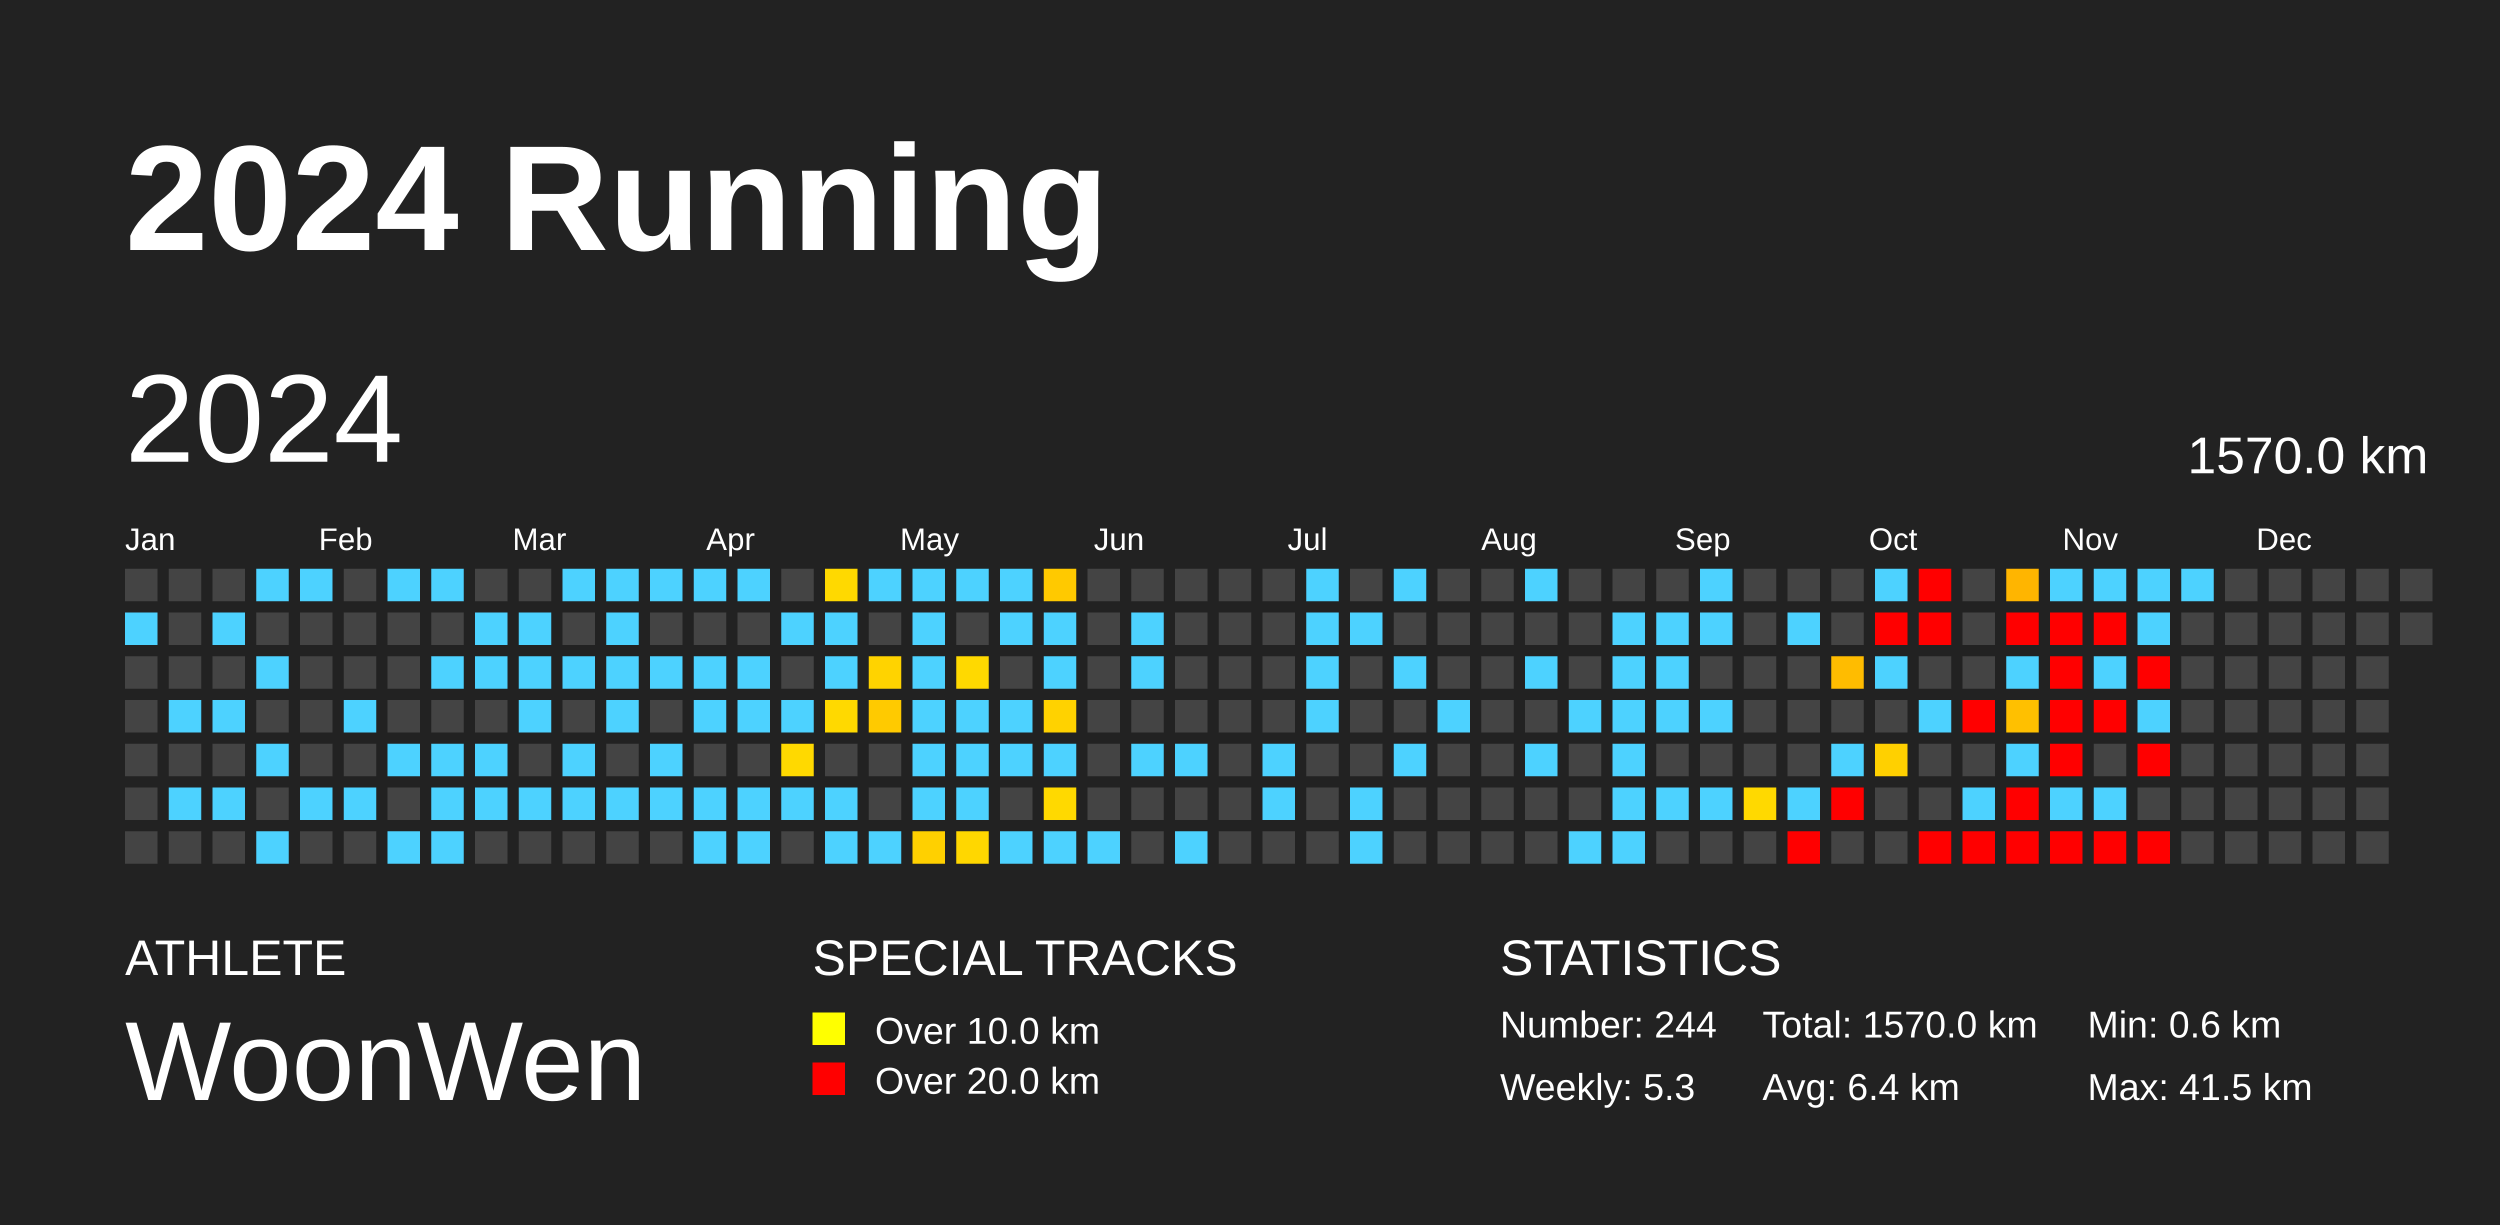
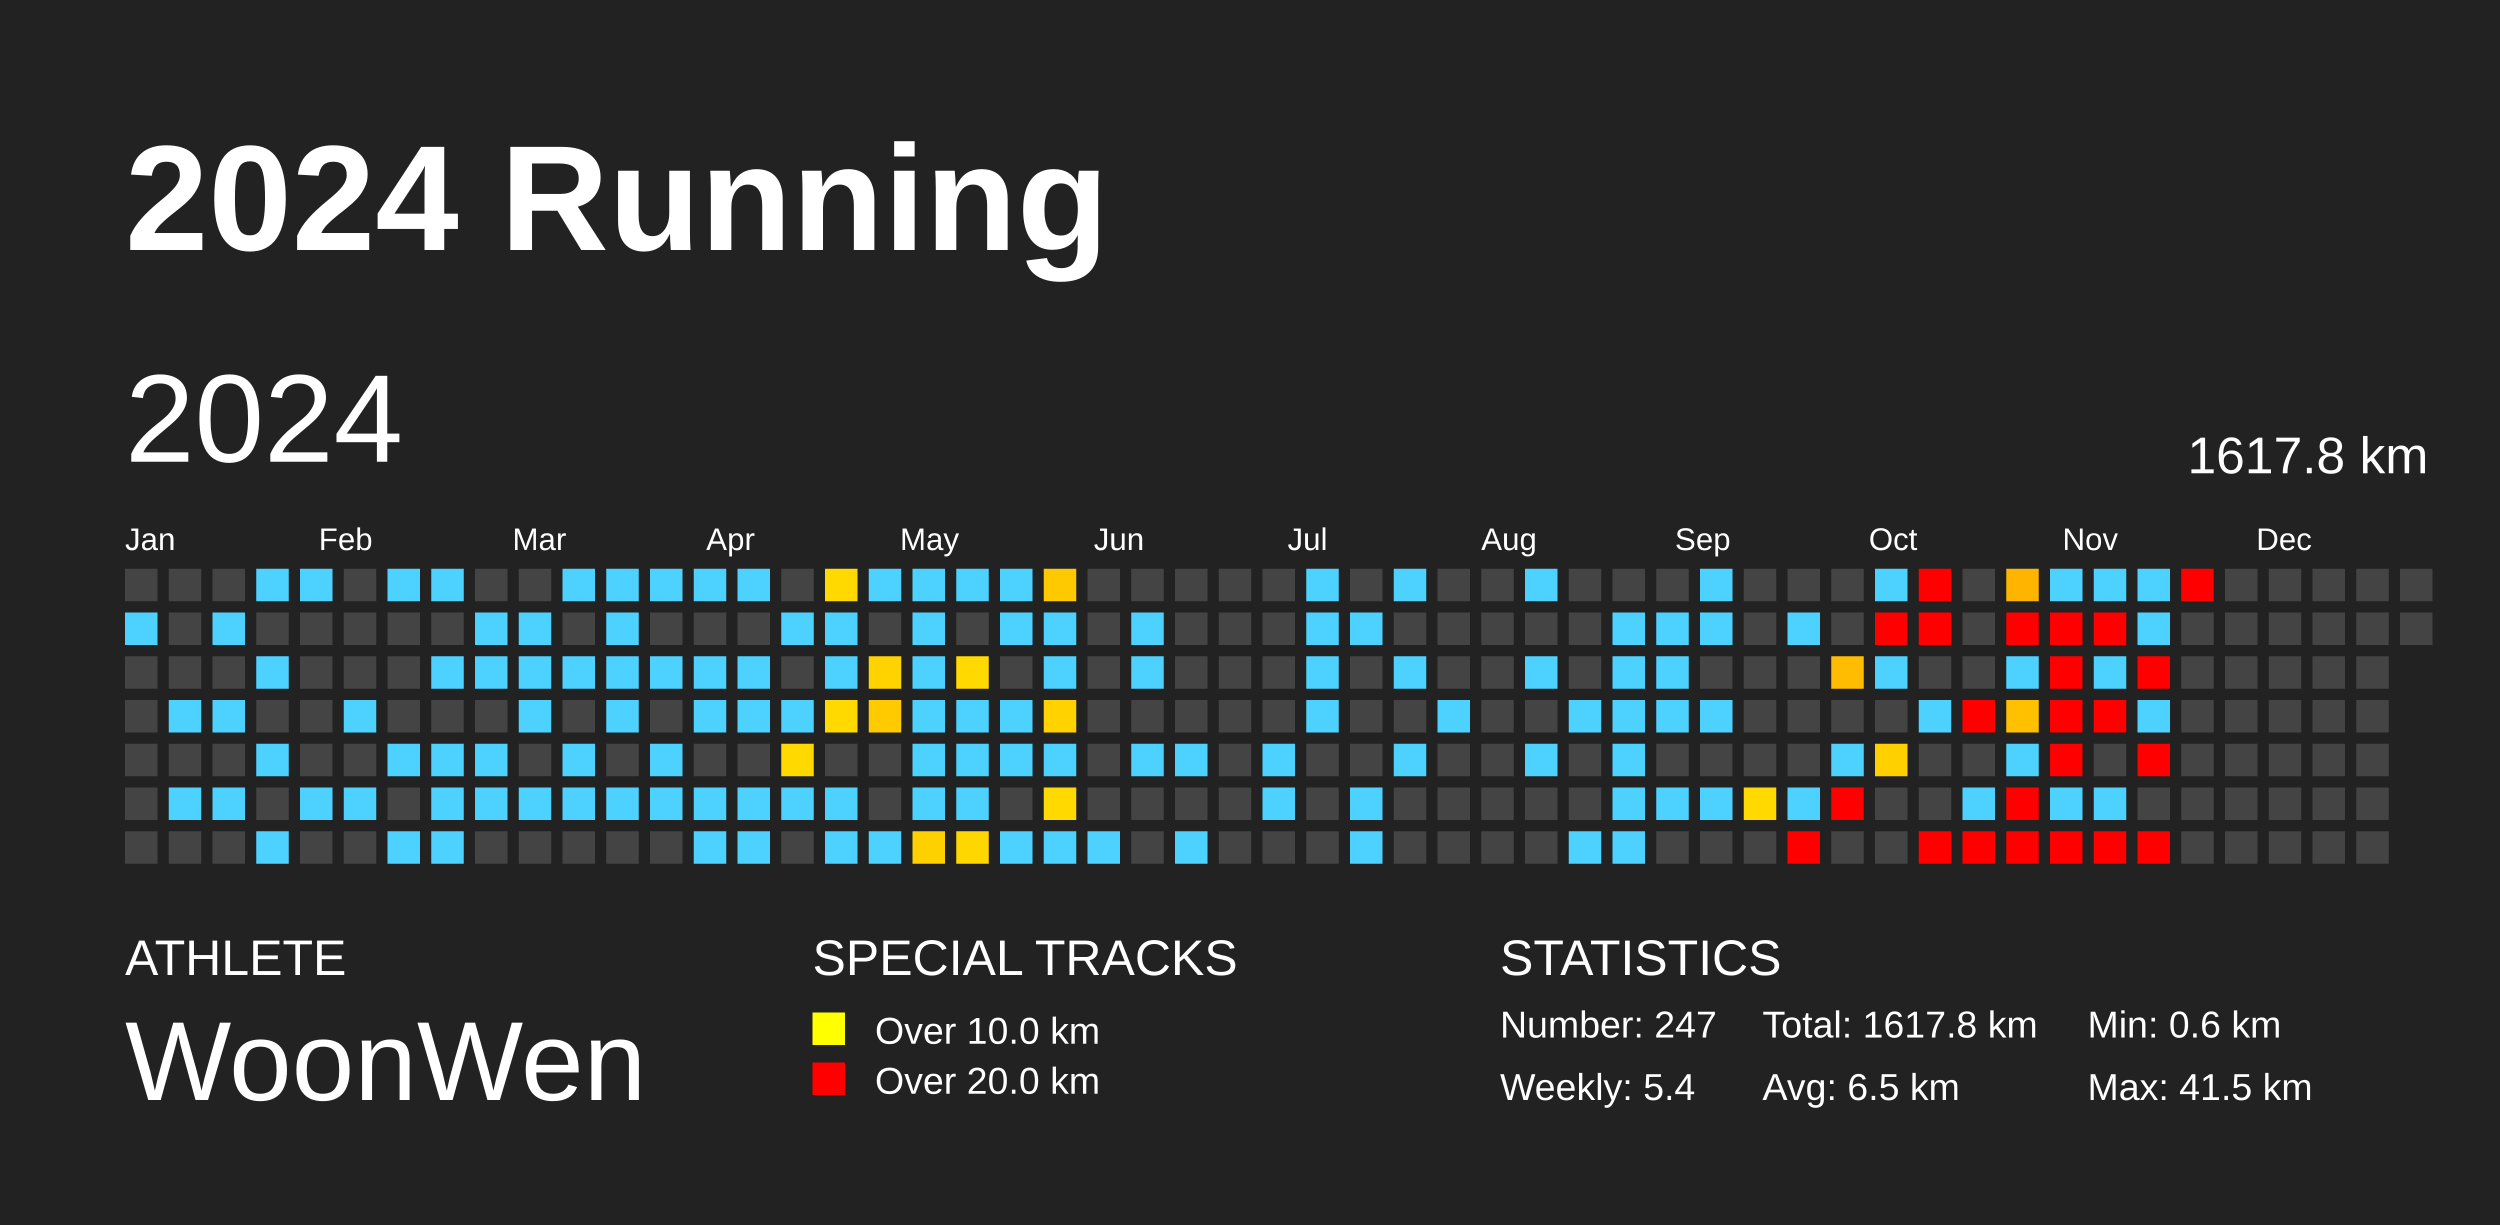
<svg xmlns="http://www.w3.org/2000/svg" baseProfile="full" height="98mm" version="1.1" viewBox="0,0,200,98" width="200mm">
  <defs />
  <rect fill="#222222" height="98" width="200" x="0" y="0" />
  <text fill="#FFFFFF" style="font-size:12px; font-family:Arial; font-weight:bold;" x="10" y="20">2024 Running</text>
  <text fill="#FFFFFF" style="font-size:4px; font-family:Arial" x="10" y="78">ATHLETE</text>
  <text fill="#FFFFFF" style="font-size:9px; font-family:Arial" x="10" y="88">WoonWen</text>
  <text fill="#FFFFFF" style="font-size:4px; font-family:Arial" x="65" y="78">SPECIAL TRACKS</text>
  <rect fill="yellow" height="2.6" width="2.6" x="65" y="81" />
  <text fill="#FFFFFF" style="font-size:3px; font-family:Arial" x="70" y="83.5">Over 10.0 km</text>
  <rect fill="red" height="2.6" width="2.6" x="65" y="85" />
  <text fill="#FFFFFF" style="font-size:3px; font-family:Arial" x="70" y="87.5">Over 20.0 km</text>
  <text fill="#FFFFFF" style="font-size:4px; font-family:Arial" x="120" y="78">STATISTICS</text>
-   <text fill="#FFFFFF" style="font-size:3px; font-family:Arial" x="120" y="83">Number: 244</text>
-   <text fill="#FFFFFF" style="font-size:3px; font-family:Arial" x="120" y="88">Weekly: 5.3</text>
-   <text fill="#FFFFFF" style="font-size:3px; font-family:Arial" x="141" y="83">Total: 1570.0 km</text>
-   <text fill="#FFFFFF" style="font-size:3px; font-family:Arial" x="141" y="88">Avg: 6.4 km</text>
+   <text fill="#FFFFFF" style="font-size:3px; font-family:Arial" x="120" y="83">Number: 247</text>
+   <text fill="#FFFFFF" style="font-size:3px; font-family:Arial" x="120" y="88">Weekly: 5.4</text>
+   <text fill="#FFFFFF" style="font-size:3px; font-family:Arial" x="141" y="83">Total: 1617.8 km</text>
+   <text fill="#FFFFFF" style="font-size:3px; font-family:Arial" x="141" y="88">Avg: 6.5 km</text>
  <text fill="#FFFFFF" style="font-size:3px; font-family:Arial" x="167" y="83">Min: 0.6 km</text>
  <text fill="#FFFFFF" style="font-size:3px; font-family:Arial" x="167" y="88">Max: 41.5 km</text>
  <text dominant-baseline="hanging" fill="#FFFFFF" style="font-size:10.0px; font-family:Arial;" x="10" y="30">2024</text>
-   <text dominant-baseline="hanging" fill="#FFFFFF" style="font-size:4.125px; font-family:Arial;" x="175" y="35">1570.0 km</text>
+   <text dominant-baseline="hanging" fill="#FFFFFF" style="font-size:4.125px; font-family:Arial;" x="175" y="35">1617.8 km</text>
  <text fill="#FFFFFF" style="font-size:2.5px; font-family:Arial" x="10.0" y="44">Jan</text>
  <text fill="#FFFFFF" style="font-size:2.5px; font-family:Arial" x="25.5" y="44">Feb</text>
  <text fill="#FFFFFF" style="font-size:2.5px; font-family:Arial" x="41.0" y="44">Mar</text>
  <text fill="#FFFFFF" style="font-size:2.5px; font-family:Arial" x="56.5" y="44">Apr</text>
  <text fill="#FFFFFF" style="font-size:2.5px; font-family:Arial" x="72.0" y="44">May</text>
  <text fill="#FFFFFF" style="font-size:2.5px; font-family:Arial" x="87.5" y="44">Jun</text>
  <text fill="#FFFFFF" style="font-size:2.5px; font-family:Arial" x="103.0" y="44">Jul</text>
  <text fill="#FFFFFF" style="font-size:2.5px; font-family:Arial" x="118.5" y="44">Aug</text>
  <text fill="#FFFFFF" style="font-size:2.5px; font-family:Arial" x="134.0" y="44">Sep</text>
  <text fill="#FFFFFF" style="font-size:2.5px; font-family:Arial" x="149.5" y="44">Oct</text>
  <text fill="#FFFFFF" style="font-size:2.5px; font-family:Arial" x="165.0" y="44">Nov</text>
  <text fill="#FFFFFF" style="font-size:2.5px; font-family:Arial" x="180.5" y="44">Dec</text>
  <rect fill="#444444" height="2.6" width="2.6" x="10.0" y="45.5" />
  <rect fill="#4dd2ff" height="2.6" width="2.6" x="10.0" y="49.0" />
  <rect fill="#444444" height="2.6" width="2.6" x="10.0" y="52.5" />
  <rect fill="#444444" height="2.6" width="2.6" x="10.0" y="56.0" />
  <rect fill="#444444" height="2.6" width="2.6" x="10.0" y="59.5" />
  <rect fill="#444444" height="2.6" width="2.6" x="10.0" y="63.0" />
  <rect fill="#444444" height="2.6" width="2.6" x="10.0" y="66.5" />
  <rect fill="#444444" height="2.6" width="2.6" x="13.5" y="45.5" />
  <rect fill="#444444" height="2.6" width="2.6" x="13.5" y="49.0" />
  <rect fill="#444444" height="2.6" width="2.6" x="13.5" y="52.5" />
  <rect fill="#4dd2ff" height="2.6" width="2.6" x="13.5" y="56.0" />
  <rect fill="#444444" height="2.6" width="2.6" x="13.5" y="59.5" />
  <rect fill="#4dd2ff" height="2.6" width="2.6" x="13.5" y="63.0" />
  <rect fill="#444444" height="2.6" width="2.6" x="13.5" y="66.5" />
  <rect fill="#444444" height="2.6" width="2.6" x="17.0" y="45.5" />
  <rect fill="#4dd2ff" height="2.6" width="2.6" x="17.0" y="49.0" />
  <rect fill="#444444" height="2.6" width="2.6" x="17.0" y="52.5" />
  <rect fill="#4dd2ff" height="2.6" width="2.6" x="17.0" y="56.0" />
  <rect fill="#444444" height="2.6" width="2.6" x="17.0" y="59.5" />
  <rect fill="#4dd2ff" height="2.6" width="2.6" x="17.0" y="63.0" />
  <rect fill="#444444" height="2.6" width="2.6" x="17.0" y="66.5" />
  <rect fill="#4dd2ff" height="2.6" width="2.6" x="20.5" y="45.5" />
  <rect fill="#444444" height="2.6" width="2.6" x="20.5" y="49.0" />
  <rect fill="#4dd2ff" height="2.6" width="2.6" x="20.5" y="52.5" />
  <rect fill="#444444" height="2.6" width="2.6" x="20.5" y="56.0" />
  <rect fill="#4dd2ff" height="2.6" width="2.6" x="20.5" y="59.5" />
  <rect fill="#444444" height="2.6" width="2.6" x="20.5" y="63.0" />
  <rect fill="#4dd2ff" height="2.6" width="2.6" x="20.5" y="66.5" />
  <rect fill="#4dd2ff" height="2.6" width="2.6" x="24.0" y="45.5" />
  <rect fill="#444444" height="2.6" width="2.6" x="24.0" y="49.0" />
  <rect fill="#444444" height="2.6" width="2.6" x="24.0" y="52.5" />
  <rect fill="#444444" height="2.6" width="2.6" x="24.0" y="56.0" />
  <rect fill="#444444" height="2.6" width="2.6" x="24.0" y="59.5" />
  <rect fill="#4dd2ff" height="2.6" width="2.6" x="24.0" y="63.0" />
  <rect fill="#444444" height="2.6" width="2.6" x="24.0" y="66.5" />
  <rect fill="#444444" height="2.6" width="2.6" x="27.5" y="45.5" />
  <rect fill="#444444" height="2.6" width="2.6" x="27.5" y="49.0" />
  <rect fill="#444444" height="2.6" width="2.6" x="27.5" y="52.5" />
  <rect fill="#4dd2ff" height="2.6" width="2.6" x="27.5" y="56.0" />
  <rect fill="#444444" height="2.6" width="2.6" x="27.5" y="59.5" />
  <rect fill="#4dd2ff" height="2.6" width="2.6" x="27.5" y="63.0" />
  <rect fill="#444444" height="2.6" width="2.6" x="27.5" y="66.5" />
  <rect fill="#4dd2ff" height="2.6" width="2.6" x="31.0" y="45.5" />
  <rect fill="#444444" height="2.6" width="2.6" x="31.0" y="49.0" />
  <rect fill="#444444" height="2.6" width="2.6" x="31.0" y="52.5" />
  <rect fill="#444444" height="2.6" width="2.6" x="31.0" y="56.0" />
  <rect fill="#4dd2ff" height="2.6" width="2.6" x="31.0" y="59.5" />
  <rect fill="#444444" height="2.6" width="2.6" x="31.0" y="63.0" />
  <rect fill="#4dd2ff" height="2.6" width="2.6" x="31.0" y="66.5" />
  <rect fill="#4dd2ff" height="2.6" width="2.6" x="34.5" y="45.5" />
  <rect fill="#444444" height="2.6" width="2.6" x="34.5" y="49.0" />
  <rect fill="#4dd2ff" height="2.6" width="2.6" x="34.5" y="52.5" />
  <rect fill="#444444" height="2.6" width="2.6" x="34.5" y="56.0" />
  <rect fill="#4dd2ff" height="2.6" width="2.6" x="34.5" y="59.5" />
  <rect fill="#4dd2ff" height="2.6" width="2.6" x="34.5" y="63.0" />
  <rect fill="#4dd2ff" height="2.6" width="2.6" x="34.5" y="66.5" />
  <rect fill="#444444" height="2.6" width="2.6" x="38.0" y="45.5" />
  <rect fill="#4dd2ff" height="2.6" width="2.6" x="38.0" y="49.0" />
  <rect fill="#4dd2ff" height="2.6" width="2.6" x="38.0" y="52.5" />
  <rect fill="#444444" height="2.6" width="2.6" x="38.0" y="56.0" />
  <rect fill="#4dd2ff" height="2.6" width="2.6" x="38.0" y="59.5" />
  <rect fill="#4dd2ff" height="2.6" width="2.6" x="38.0" y="63.0" />
  <rect fill="#444444" height="2.6" width="2.6" x="38.0" y="66.5" />
  <rect fill="#444444" height="2.6" width="2.6" x="41.5" y="45.5" />
  <rect fill="#4dd2ff" height="2.6" width="2.6" x="41.5" y="49.0" />
  <rect fill="#4dd2ff" height="2.6" width="2.6" x="41.5" y="52.5" />
  <rect fill="#4dd2ff" height="2.6" width="2.6" x="41.5" y="56.0" />
  <rect fill="#444444" height="2.6" width="2.6" x="41.5" y="59.5" />
  <rect fill="#4dd2ff" height="2.6" width="2.6" x="41.5" y="63.0" />
  <rect fill="#444444" height="2.6" width="2.6" x="41.5" y="66.5" />
  <rect fill="#4dd2ff" height="2.6" width="2.6" x="45.0" y="45.5" />
  <rect fill="#444444" height="2.6" width="2.6" x="45.0" y="49.0" />
  <rect fill="#4dd2ff" height="2.6" width="2.6" x="45.0" y="52.5" />
  <rect fill="#444444" height="2.6" width="2.6" x="45.0" y="56.0" />
  <rect fill="#4dd2ff" height="2.6" width="2.6" x="45.0" y="59.5" />
  <rect fill="#4dd2ff" height="2.6" width="2.6" x="45.0" y="63.0" />
  <rect fill="#444444" height="2.6" width="2.6" x="45.0" y="66.5" />
  <rect fill="#4dd2ff" height="2.6" width="2.6" x="48.5" y="45.5" />
  <rect fill="#4dd2ff" height="2.6" width="2.6" x="48.5" y="49.0" />
  <rect fill="#4dd2ff" height="2.6" width="2.6" x="48.5" y="52.5" />
  <rect fill="#4dd2ff" height="2.6" width="2.6" x="48.5" y="56.0" />
  <rect fill="#444444" height="2.6" width="2.6" x="48.5" y="59.5" />
  <rect fill="#4dd2ff" height="2.6" width="2.6" x="48.5" y="63.0" />
  <rect fill="#444444" height="2.6" width="2.6" x="48.5" y="66.5" />
  <rect fill="#4dd2ff" height="2.6" width="2.6" x="52.0" y="45.5" />
  <rect fill="#444444" height="2.6" width="2.6" x="52.0" y="49.0" />
  <rect fill="#4dd2ff" height="2.6" width="2.6" x="52.0" y="52.5" />
  <rect fill="#444444" height="2.6" width="2.6" x="52.0" y="56.0" />
  <rect fill="#4dd2ff" height="2.6" width="2.6" x="52.0" y="59.5" />
  <rect fill="#4dd2ff" height="2.6" width="2.6" x="52.0" y="63.0" />
  <rect fill="#444444" height="2.6" width="2.6" x="52.0" y="66.5" />
  <rect fill="#4dd2ff" height="2.6" width="2.6" x="55.5" y="45.5" />
  <rect fill="#444444" height="2.6" width="2.6" x="55.5" y="49.0" />
  <rect fill="#4dd2ff" height="2.6" width="2.6" x="55.5" y="52.5" />
  <rect fill="#4dd2ff" height="2.6" width="2.6" x="55.5" y="56.0" />
  <rect fill="#444444" height="2.6" width="2.6" x="55.5" y="59.5" />
  <rect fill="#4dd2ff" height="2.6" width="2.6" x="55.5" y="63.0" />
  <rect fill="#4dd2ff" height="2.6" width="2.6" x="55.5" y="66.5" />
  <rect fill="#4dd2ff" height="2.6" width="2.6" x="59.0" y="45.5" />
  <rect fill="#444444" height="2.6" width="2.6" x="59.0" y="49.0" />
  <rect fill="#4dd2ff" height="2.6" width="2.6" x="59.0" y="52.5" />
  <rect fill="#4dd2ff" height="2.6" width="2.6" x="59.0" y="56.0" />
  <rect fill="#444444" height="2.6" width="2.6" x="59.0" y="59.5" />
  <rect fill="#4dd2ff" height="2.6" width="2.6" x="59.0" y="63.0" />
  <rect fill="#4dd2ff" height="2.6" width="2.6" x="59.0" y="66.5" />
  <rect fill="#444444" height="2.6" width="2.6" x="62.5" y="45.5" />
  <rect fill="#4dd2ff" height="2.6" width="2.6" x="62.5" y="49.0" />
  <rect fill="#444444" height="2.6" width="2.6" x="62.5" y="52.5" />
  <rect fill="#4dd2ff" height="2.6" width="2.6" x="62.5" y="56.0" />
  <rect fill="#ffd900" height="2.6" width="2.6" x="62.5" y="59.5" />
  <rect fill="#4dd2ff" height="2.6" width="2.6" x="62.5" y="63.0" />
  <rect fill="#444444" height="2.6" width="2.6" x="62.5" y="66.5" />
  <rect fill="#ffd900" height="2.6" width="2.6" x="66.0" y="45.5" />
  <rect fill="#4dd2ff" height="2.6" width="2.6" x="66.0" y="49.0" />
  <rect fill="#4dd2ff" height="2.6" width="2.6" x="66.0" y="52.5" />
  <rect fill="#ffd900" height="2.6" width="2.6" x="66.0" y="56.0" />
  <rect fill="#444444" height="2.6" width="2.6" x="66.0" y="59.5" />
  <rect fill="#4dd2ff" height="2.6" width="2.6" x="66.0" y="63.0" />
  <rect fill="#4dd2ff" height="2.6" width="2.6" x="66.0" y="66.5" />
  <rect fill="#4dd2ff" height="2.6" width="2.6" x="69.5" y="45.5" />
  <rect fill="#444444" height="2.6" width="2.6" x="69.5" y="49.0" />
  <rect fill="#ffd300" height="2.6" width="2.6" x="69.5" y="52.5" />
  <rect fill="#ffca00" height="2.6" width="2.6" x="69.5" y="56.0" />
  <rect fill="#444444" height="2.6" width="2.6" x="69.5" y="59.5" />
  <rect fill="#444444" height="2.6" width="2.6" x="69.5" y="63.0" />
  <rect fill="#4dd2ff" height="2.6" width="2.6" x="69.5" y="66.5" />
  <rect fill="#4dd2ff" height="2.6" width="2.6" x="73.0" y="45.5" />
  <rect fill="#4dd2ff" height="2.6" width="2.6" x="73.0" y="49.0" />
  <rect fill="#4dd2ff" height="2.6" width="2.6" x="73.0" y="52.5" />
  <rect fill="#4dd2ff" height="2.6" width="2.6" x="73.0" y="56.0" />
  <rect fill="#4dd2ff" height="2.6" width="2.6" x="73.0" y="59.5" />
  <rect fill="#4dd2ff" height="2.6" width="2.6" x="73.0" y="63.0" />
  <rect fill="#ffd000" height="2.6" width="2.6" x="73.0" y="66.5" />
  <rect fill="#4dd2ff" height="2.6" width="2.6" x="76.5" y="45.5" />
  <rect fill="#444444" height="2.6" width="2.6" x="76.5" y="49.0" />
  <rect fill="#ffd900" height="2.6" width="2.6" x="76.5" y="52.5" />
  <rect fill="#4dd2ff" height="2.6" width="2.6" x="76.5" y="56.0" />
  <rect fill="#4dd2ff" height="2.6" width="2.6" x="76.5" y="59.5" />
  <rect fill="#4dd2ff" height="2.6" width="2.6" x="76.5" y="63.0" />
  <rect fill="#ffd700" height="2.6" width="2.6" x="76.5" y="66.5" />
  <rect fill="#4dd2ff" height="2.6" width="2.6" x="80.0" y="45.5" />
  <rect fill="#4dd2ff" height="2.6" width="2.6" x="80.0" y="49.0" />
  <rect fill="#444444" height="2.6" width="2.6" x="80.0" y="52.5" />
  <rect fill="#4dd2ff" height="2.6" width="2.6" x="80.0" y="56.0" />
  <rect fill="#4dd2ff" height="2.6" width="2.6" x="80.0" y="59.5" />
  <rect fill="#444444" height="2.6" width="2.6" x="80.0" y="63.0" />
  <rect fill="#4dd2ff" height="2.6" width="2.6" x="80.0" y="66.5" />
  <rect fill="#ffc900" height="2.6" width="2.6" x="83.5" y="45.5" />
  <rect fill="#4dd2ff" height="2.6" width="2.6" x="83.5" y="49.0" />
  <rect fill="#4dd2ff" height="2.6" width="2.6" x="83.5" y="52.5" />
  <rect fill="#ffd200" height="2.6" width="2.6" x="83.5" y="56.0" />
  <rect fill="#4dd2ff" height="2.6" width="2.6" x="83.5" y="59.5" />
  <rect fill="#ffd900" height="2.6" width="2.6" x="83.5" y="63.0" />
  <rect fill="#4dd2ff" height="2.6" width="2.6" x="83.5" y="66.5" />
  <rect fill="#444444" height="2.6" width="2.6" x="87.0" y="45.5" />
  <rect fill="#444444" height="2.6" width="2.6" x="87.0" y="49.0" />
  <rect fill="#444444" height="2.6" width="2.6" x="87.0" y="52.5" />
  <rect fill="#444444" height="2.6" width="2.6" x="87.0" y="56.0" />
  <rect fill="#444444" height="2.6" width="2.6" x="87.0" y="59.5" />
  <rect fill="#444444" height="2.6" width="2.6" x="87.0" y="63.0" />
  <rect fill="#4dd2ff" height="2.6" width="2.6" x="87.0" y="66.5" />
  <rect fill="#444444" height="2.6" width="2.6" x="90.5" y="45.5" />
  <rect fill="#4dd2ff" height="2.6" width="2.6" x="90.5" y="49.0" />
  <rect fill="#4dd2ff" height="2.6" width="2.6" x="90.5" y="52.5" />
  <rect fill="#444444" height="2.6" width="2.6" x="90.5" y="56.0" />
  <rect fill="#4dd2ff" height="2.6" width="2.6" x="90.5" y="59.5" />
  <rect fill="#444444" height="2.6" width="2.6" x="90.5" y="63.0" />
  <rect fill="#444444" height="2.6" width="2.6" x="90.5" y="66.5" />
  <rect fill="#444444" height="2.6" width="2.6" x="94.0" y="45.5" />
  <rect fill="#444444" height="2.6" width="2.6" x="94.0" y="49.0" />
  <rect fill="#444444" height="2.6" width="2.6" x="94.0" y="52.5" />
  <rect fill="#444444" height="2.6" width="2.6" x="94.0" y="56.0" />
  <rect fill="#4dd2ff" height="2.6" width="2.6" x="94.0" y="59.5" />
  <rect fill="#444444" height="2.6" width="2.6" x="94.0" y="63.0" />
  <rect fill="#4dd2ff" height="2.6" width="2.6" x="94.0" y="66.5" />
  <rect fill="#444444" height="2.6" width="2.6" x="97.5" y="45.5" />
  <rect fill="#444444" height="2.6" width="2.6" x="97.5" y="49.0" />
  <rect fill="#444444" height="2.6" width="2.6" x="97.5" y="52.5" />
  <rect fill="#444444" height="2.6" width="2.6" x="97.5" y="56.0" />
  <rect fill="#444444" height="2.6" width="2.6" x="97.5" y="59.5" />
  <rect fill="#444444" height="2.6" width="2.6" x="97.5" y="63.0" />
  <rect fill="#444444" height="2.6" width="2.6" x="97.5" y="66.5" />
  <rect fill="#444444" height="2.6" width="2.6" x="101.0" y="45.5" />
  <rect fill="#444444" height="2.6" width="2.6" x="101.0" y="49.0" />
  <rect fill="#444444" height="2.6" width="2.6" x="101.0" y="52.5" />
  <rect fill="#444444" height="2.6" width="2.6" x="101.0" y="56.0" />
  <rect fill="#4dd2ff" height="2.6" width="2.6" x="101.0" y="59.5" />
  <rect fill="#4dd2ff" height="2.6" width="2.6" x="101.0" y="63.0" />
  <rect fill="#444444" height="2.6" width="2.6" x="101.0" y="66.5" />
  <rect fill="#4dd2ff" height="2.6" width="2.6" x="104.5" y="45.5" />
  <rect fill="#4dd2ff" height="2.6" width="2.6" x="104.5" y="49.0" />
  <rect fill="#4dd2ff" height="2.6" width="2.6" x="104.5" y="52.5" />
  <rect fill="#4dd2ff" height="2.6" width="2.6" x="104.5" y="56.0" />
  <rect fill="#444444" height="2.6" width="2.6" x="104.5" y="59.5" />
  <rect fill="#444444" height="2.6" width="2.6" x="104.5" y="63.0" />
  <rect fill="#444444" height="2.6" width="2.6" x="104.5" y="66.5" />
  <rect fill="#444444" height="2.6" width="2.6" x="108.0" y="45.5" />
  <rect fill="#4dd2ff" height="2.6" width="2.6" x="108.0" y="49.0" />
  <rect fill="#444444" height="2.6" width="2.6" x="108.0" y="52.5" />
  <rect fill="#444444" height="2.6" width="2.6" x="108.0" y="56.0" />
  <rect fill="#444444" height="2.6" width="2.6" x="108.0" y="59.5" />
  <rect fill="#4dd2ff" height="2.6" width="2.6" x="108.0" y="63.0" />
  <rect fill="#4dd2ff" height="2.6" width="2.6" x="108.0" y="66.5" />
  <rect fill="#4dd2ff" height="2.6" width="2.6" x="111.5" y="45.5" />
  <rect fill="#444444" height="2.6" width="2.6" x="111.5" y="49.0" />
  <rect fill="#4dd2ff" height="2.6" width="2.6" x="111.5" y="52.5" />
  <rect fill="#444444" height="2.6" width="2.6" x="111.5" y="56.0" />
  <rect fill="#4dd2ff" height="2.6" width="2.6" x="111.5" y="59.5" />
  <rect fill="#444444" height="2.6" width="2.6" x="111.5" y="63.0" />
  <rect fill="#444444" height="2.6" width="2.6" x="111.5" y="66.5" />
  <rect fill="#444444" height="2.6" width="2.6" x="115.0" y="45.5" />
  <rect fill="#444444" height="2.6" width="2.6" x="115.0" y="49.0" />
  <rect fill="#444444" height="2.6" width="2.6" x="115.0" y="52.5" />
  <rect fill="#4dd2ff" height="2.6" width="2.6" x="115.0" y="56.0" />
  <rect fill="#444444" height="2.6" width="2.6" x="115.0" y="59.5" />
  <rect fill="#444444" height="2.6" width="2.6" x="115.0" y="63.0" />
  <rect fill="#444444" height="2.6" width="2.6" x="115.0" y="66.5" />
  <rect fill="#444444" height="2.6" width="2.6" x="118.5" y="45.5" />
  <rect fill="#444444" height="2.6" width="2.6" x="118.5" y="49.0" />
  <rect fill="#444444" height="2.6" width="2.6" x="118.5" y="52.5" />
  <rect fill="#444444" height="2.6" width="2.6" x="118.5" y="56.0" />
  <rect fill="#444444" height="2.6" width="2.6" x="118.5" y="59.5" />
  <rect fill="#444444" height="2.6" width="2.6" x="118.5" y="63.0" />
  <rect fill="#444444" height="2.6" width="2.6" x="118.5" y="66.5" />
  <rect fill="#4dd2ff" height="2.6" width="2.6" x="122.0" y="45.5" />
  <rect fill="#444444" height="2.6" width="2.6" x="122.0" y="49.0" />
  <rect fill="#4dd2ff" height="2.6" width="2.6" x="122.0" y="52.5" />
  <rect fill="#444444" height="2.6" width="2.6" x="122.0" y="56.0" />
  <rect fill="#4dd2ff" height="2.6" width="2.6" x="122.0" y="59.5" />
  <rect fill="#444444" height="2.6" width="2.6" x="122.0" y="63.0" />
  <rect fill="#444444" height="2.6" width="2.6" x="122.0" y="66.5" />
  <rect fill="#444444" height="2.6" width="2.6" x="125.5" y="45.5" />
  <rect fill="#444444" height="2.6" width="2.6" x="125.5" y="49.0" />
  <rect fill="#444444" height="2.6" width="2.6" x="125.5" y="52.5" />
  <rect fill="#4dd2ff" height="2.6" width="2.6" x="125.5" y="56.0" />
  <rect fill="#444444" height="2.6" width="2.6" x="125.5" y="59.5" />
  <rect fill="#444444" height="2.6" width="2.6" x="125.5" y="63.0" />
  <rect fill="#4dd2ff" height="2.6" width="2.6" x="125.5" y="66.5" />
  <rect fill="#444444" height="2.6" width="2.6" x="129.0" y="45.5" />
  <rect fill="#4dd2ff" height="2.6" width="2.6" x="129.0" y="49.0" />
  <rect fill="#4dd2ff" height="2.6" width="2.6" x="129.0" y="52.5" />
  <rect fill="#4dd2ff" height="2.6" width="2.6" x="129.0" y="56.0" />
  <rect fill="#4dd2ff" height="2.6" width="2.6" x="129.0" y="59.5" />
  <rect fill="#4dd2ff" height="2.6" width="2.6" x="129.0" y="63.0" />
  <rect fill="#4dd2ff" height="2.6" width="2.6" x="129.0" y="66.5" />
  <rect fill="#444444" height="2.6" width="2.6" x="132.5" y="45.5" />
  <rect fill="#4dd2ff" height="2.6" width="2.6" x="132.5" y="49.0" />
  <rect fill="#4dd2ff" height="2.6" width="2.6" x="132.5" y="52.5" />
  <rect fill="#4dd2ff" height="2.6" width="2.6" x="132.5" y="56.0" />
  <rect fill="#444444" height="2.6" width="2.6" x="132.5" y="59.5" />
  <rect fill="#4dd2ff" height="2.6" width="2.6" x="132.5" y="63.0" />
  <rect fill="#444444" height="2.6" width="2.6" x="132.5" y="66.5" />
  <rect fill="#4dd2ff" height="2.6" width="2.6" x="136.0" y="45.5" />
  <rect fill="#4dd2ff" height="2.6" width="2.6" x="136.0" y="49.0" />
  <rect fill="#444444" height="2.6" width="2.6" x="136.0" y="52.5" />
  <rect fill="#4dd2ff" height="2.6" width="2.6" x="136.0" y="56.0" />
  <rect fill="#444444" height="2.6" width="2.6" x="136.0" y="59.5" />
  <rect fill="#4dd2ff" height="2.6" width="2.6" x="136.0" y="63.0" />
  <rect fill="#444444" height="2.6" width="2.6" x="136.0" y="66.5" />
  <rect fill="#444444" height="2.6" width="2.6" x="139.5" y="45.5" />
  <rect fill="#444444" height="2.6" width="2.6" x="139.5" y="49.0" />
  <rect fill="#444444" height="2.6" width="2.6" x="139.5" y="52.5" />
  <rect fill="#444444" height="2.6" width="2.6" x="139.5" y="56.0" />
  <rect fill="#444444" height="2.6" width="2.6" x="139.5" y="59.5" />
  <rect fill="#ffd900" height="2.6" width="2.6" x="139.5" y="63.0" />
  <rect fill="#444444" height="2.6" width="2.6" x="139.5" y="66.5" />
  <rect fill="#444444" height="2.6" width="2.6" x="143.0" y="45.5" />
  <rect fill="#4dd2ff" height="2.6" width="2.6" x="143.0" y="49.0" />
  <rect fill="#444444" height="2.6" width="2.6" x="143.0" y="52.5" />
  <rect fill="#444444" height="2.6" width="2.6" x="143.0" y="56.0" />
  <rect fill="#444444" height="2.6" width="2.6" x="143.0" y="59.5" />
  <rect fill="#4dd2ff" height="2.6" width="2.6" x="143.0" y="63.0" />
  <rect fill="red" height="2.6" width="2.6" x="143.0" y="66.5" />
  <rect fill="#444444" height="2.6" width="2.6" x="146.5" y="45.5" />
  <rect fill="#444444" height="2.6" width="2.6" x="146.5" y="49.0" />
  <rect fill="#ffbc00" height="2.6" width="2.6" x="146.5" y="52.5" />
  <rect fill="#444444" height="2.6" width="2.6" x="146.5" y="56.0" />
  <rect fill="#4dd2ff" height="2.6" width="2.6" x="146.5" y="59.5" />
  <rect fill="red" height="2.6" width="2.6" x="146.5" y="63.0" />
  <rect fill="#444444" height="2.6" width="2.6" x="146.5" y="66.5" />
  <rect fill="#4dd2ff" height="2.6" width="2.6" x="150.0" y="45.5" />
  <rect fill="red" height="2.6" width="2.6" x="150.0" y="49.0" />
  <rect fill="#4dd2ff" height="2.6" width="2.6" x="150.0" y="52.5" />
  <rect fill="#444444" height="2.6" width="2.6" x="150.0" y="56.0" />
  <rect fill="#ffd000" height="2.6" width="2.6" x="150.0" y="59.5" />
  <rect fill="#444444" height="2.6" width="2.6" x="150.0" y="63.0" />
  <rect fill="#444444" height="2.6" width="2.6" x="150.0" y="66.5" />
  <rect fill="red" height="2.6" width="2.6" x="153.5" y="45.5" />
  <rect fill="red" height="2.6" width="2.6" x="153.5" y="49.0" />
  <rect fill="#444444" height="2.6" width="2.6" x="153.5" y="52.5" />
  <rect fill="#4dd2ff" height="2.6" width="2.6" x="153.5" y="56.0" />
  <rect fill="#444444" height="2.6" width="2.6" x="153.5" y="59.5" />
  <rect fill="#444444" height="2.6" width="2.6" x="153.5" y="63.0" />
  <rect fill="red" height="2.6" width="2.6" x="153.5" y="66.5" />
  <rect fill="#444444" height="2.6" width="2.6" x="157.0" y="45.5" />
  <rect fill="#444444" height="2.6" width="2.6" x="157.0" y="49.0" />
  <rect fill="#444444" height="2.6" width="2.6" x="157.0" y="52.5" />
  <rect fill="red" height="2.6" width="2.6" x="157.0" y="56.0" />
  <rect fill="#444444" height="2.6" width="2.6" x="157.0" y="59.5" />
  <rect fill="#4dd2ff" height="2.6" width="2.6" x="157.0" y="63.0" />
  <rect fill="red" height="2.6" width="2.6" x="157.0" y="66.5" />
  <rect fill="#ffb500" height="2.6" width="2.6" x="160.5" y="45.5" />
  <rect fill="red" height="2.6" width="2.6" x="160.5" y="49.0" />
  <rect fill="#4dd2ff" height="2.6" width="2.6" x="160.5" y="52.5" />
  <rect fill="#ffc000" height="2.6" width="2.6" x="160.5" y="56.0" />
  <rect fill="#4dd2ff" height="2.6" width="2.6" x="160.5" y="59.5" />
  <rect fill="red" height="2.6" width="2.6" x="160.5" y="63.0" />
  <rect fill="red" height="2.6" width="2.6" x="160.5" y="66.5" />
  <rect fill="#4dd2ff" height="2.6" width="2.6" x="164.0" y="45.5" />
  <rect fill="red" height="2.6" width="2.6" x="164.0" y="49.0" />
  <rect fill="red" height="2.6" width="2.6" x="164.0" y="52.5" />
  <rect fill="red" height="2.6" width="2.6" x="164.0" y="56.0" />
  <rect fill="red" height="2.6" width="2.6" x="164.0" y="59.5" />
  <rect fill="#4dd2ff" height="2.6" width="2.6" x="164.0" y="63.0" />
  <rect fill="red" height="2.6" width="2.6" x="164.0" y="66.5" />
  <rect fill="#4dd2ff" height="2.6" width="2.6" x="167.5" y="45.5" />
  <rect fill="red" height="2.6" width="2.6" x="167.5" y="49.0" />
  <rect fill="#4dd2ff" height="2.6" width="2.6" x="167.5" y="52.5" />
  <rect fill="red" height="2.6" width="2.6" x="167.5" y="56.0" />
  <rect fill="#444444" height="2.6" width="2.6" x="167.5" y="59.5" />
  <rect fill="#4dd2ff" height="2.6" width="2.6" x="167.5" y="63.0" />
  <rect fill="red" height="2.6" width="2.6" x="167.5" y="66.5" />
  <rect fill="#4dd2ff" height="2.6" width="2.6" x="171.0" y="45.5" />
  <rect fill="#4dd2ff" height="2.6" width="2.6" x="171.0" y="49.0" />
  <rect fill="red" height="2.6" width="2.6" x="171.0" y="52.5" />
  <rect fill="#4dd2ff" height="2.6" width="2.6" x="171.0" y="56.0" />
  <rect fill="red" height="2.6" width="2.6" x="171.0" y="59.5" />
  <rect fill="#444444" height="2.6" width="2.6" x="171.0" y="63.0" />
  <rect fill="red" height="2.6" width="2.6" x="171.0" y="66.5" />
-   <rect fill="#4dd2ff" height="2.6" width="2.6" x="174.5" y="45.5" />
+   <rect fill="red" height="2.6" width="2.6" x="174.5" y="45.5" />
  <rect fill="#444444" height="2.6" width="2.6" x="174.5" y="49.0" />
  <rect fill="#444444" height="2.6" width="2.6" x="174.5" y="52.5" />
  <rect fill="#444444" height="2.6" width="2.6" x="174.5" y="56.0" />
  <rect fill="#444444" height="2.6" width="2.6" x="174.5" y="59.5" />
  <rect fill="#444444" height="2.6" width="2.6" x="174.5" y="63.0" />
  <rect fill="#444444" height="2.6" width="2.6" x="174.5" y="66.5" />
  <rect fill="#444444" height="2.6" width="2.6" x="178.0" y="45.5" />
  <rect fill="#444444" height="2.6" width="2.6" x="178.0" y="49.0" />
  <rect fill="#444444" height="2.6" width="2.6" x="178.0" y="52.5" />
  <rect fill="#444444" height="2.6" width="2.6" x="178.0" y="56.0" />
  <rect fill="#444444" height="2.6" width="2.6" x="178.0" y="59.5" />
  <rect fill="#444444" height="2.6" width="2.6" x="178.0" y="63.0" />
  <rect fill="#444444" height="2.6" width="2.6" x="178.0" y="66.5" />
  <rect fill="#444444" height="2.6" width="2.6" x="181.5" y="45.5" />
  <rect fill="#444444" height="2.6" width="2.6" x="181.5" y="49.0" />
  <rect fill="#444444" height="2.6" width="2.6" x="181.5" y="52.5" />
  <rect fill="#444444" height="2.6" width="2.6" x="181.5" y="56.0" />
  <rect fill="#444444" height="2.6" width="2.6" x="181.5" y="59.5" />
  <rect fill="#444444" height="2.6" width="2.6" x="181.5" y="63.0" />
  <rect fill="#444444" height="2.6" width="2.6" x="181.5" y="66.5" />
  <rect fill="#444444" height="2.6" width="2.6" x="185.0" y="45.5" />
  <rect fill="#444444" height="2.6" width="2.6" x="185.0" y="49.0" />
  <rect fill="#444444" height="2.6" width="2.6" x="185.0" y="52.5" />
  <rect fill="#444444" height="2.6" width="2.6" x="185.0" y="56.0" />
  <rect fill="#444444" height="2.6" width="2.6" x="185.0" y="59.5" />
  <rect fill="#444444" height="2.6" width="2.6" x="185.0" y="63.0" />
  <rect fill="#444444" height="2.6" width="2.6" x="185.0" y="66.5" />
  <rect fill="#444444" height="2.6" width="2.6" x="188.5" y="45.5" />
  <rect fill="#444444" height="2.6" width="2.6" x="188.5" y="49.0" />
  <rect fill="#444444" height="2.6" width="2.6" x="188.5" y="52.5" />
  <rect fill="#444444" height="2.6" width="2.6" x="188.5" y="56.0" />
  <rect fill="#444444" height="2.6" width="2.6" x="188.5" y="59.5" />
  <rect fill="#444444" height="2.6" width="2.6" x="188.5" y="63.0" />
  <rect fill="#444444" height="2.6" width="2.6" x="188.5" y="66.5" />
  <rect fill="#444444" height="2.6" width="2.6" x="192.0" y="45.5" />
  <rect fill="#444444" height="2.6" width="2.6" x="192.0" y="49.0" />
</svg>
